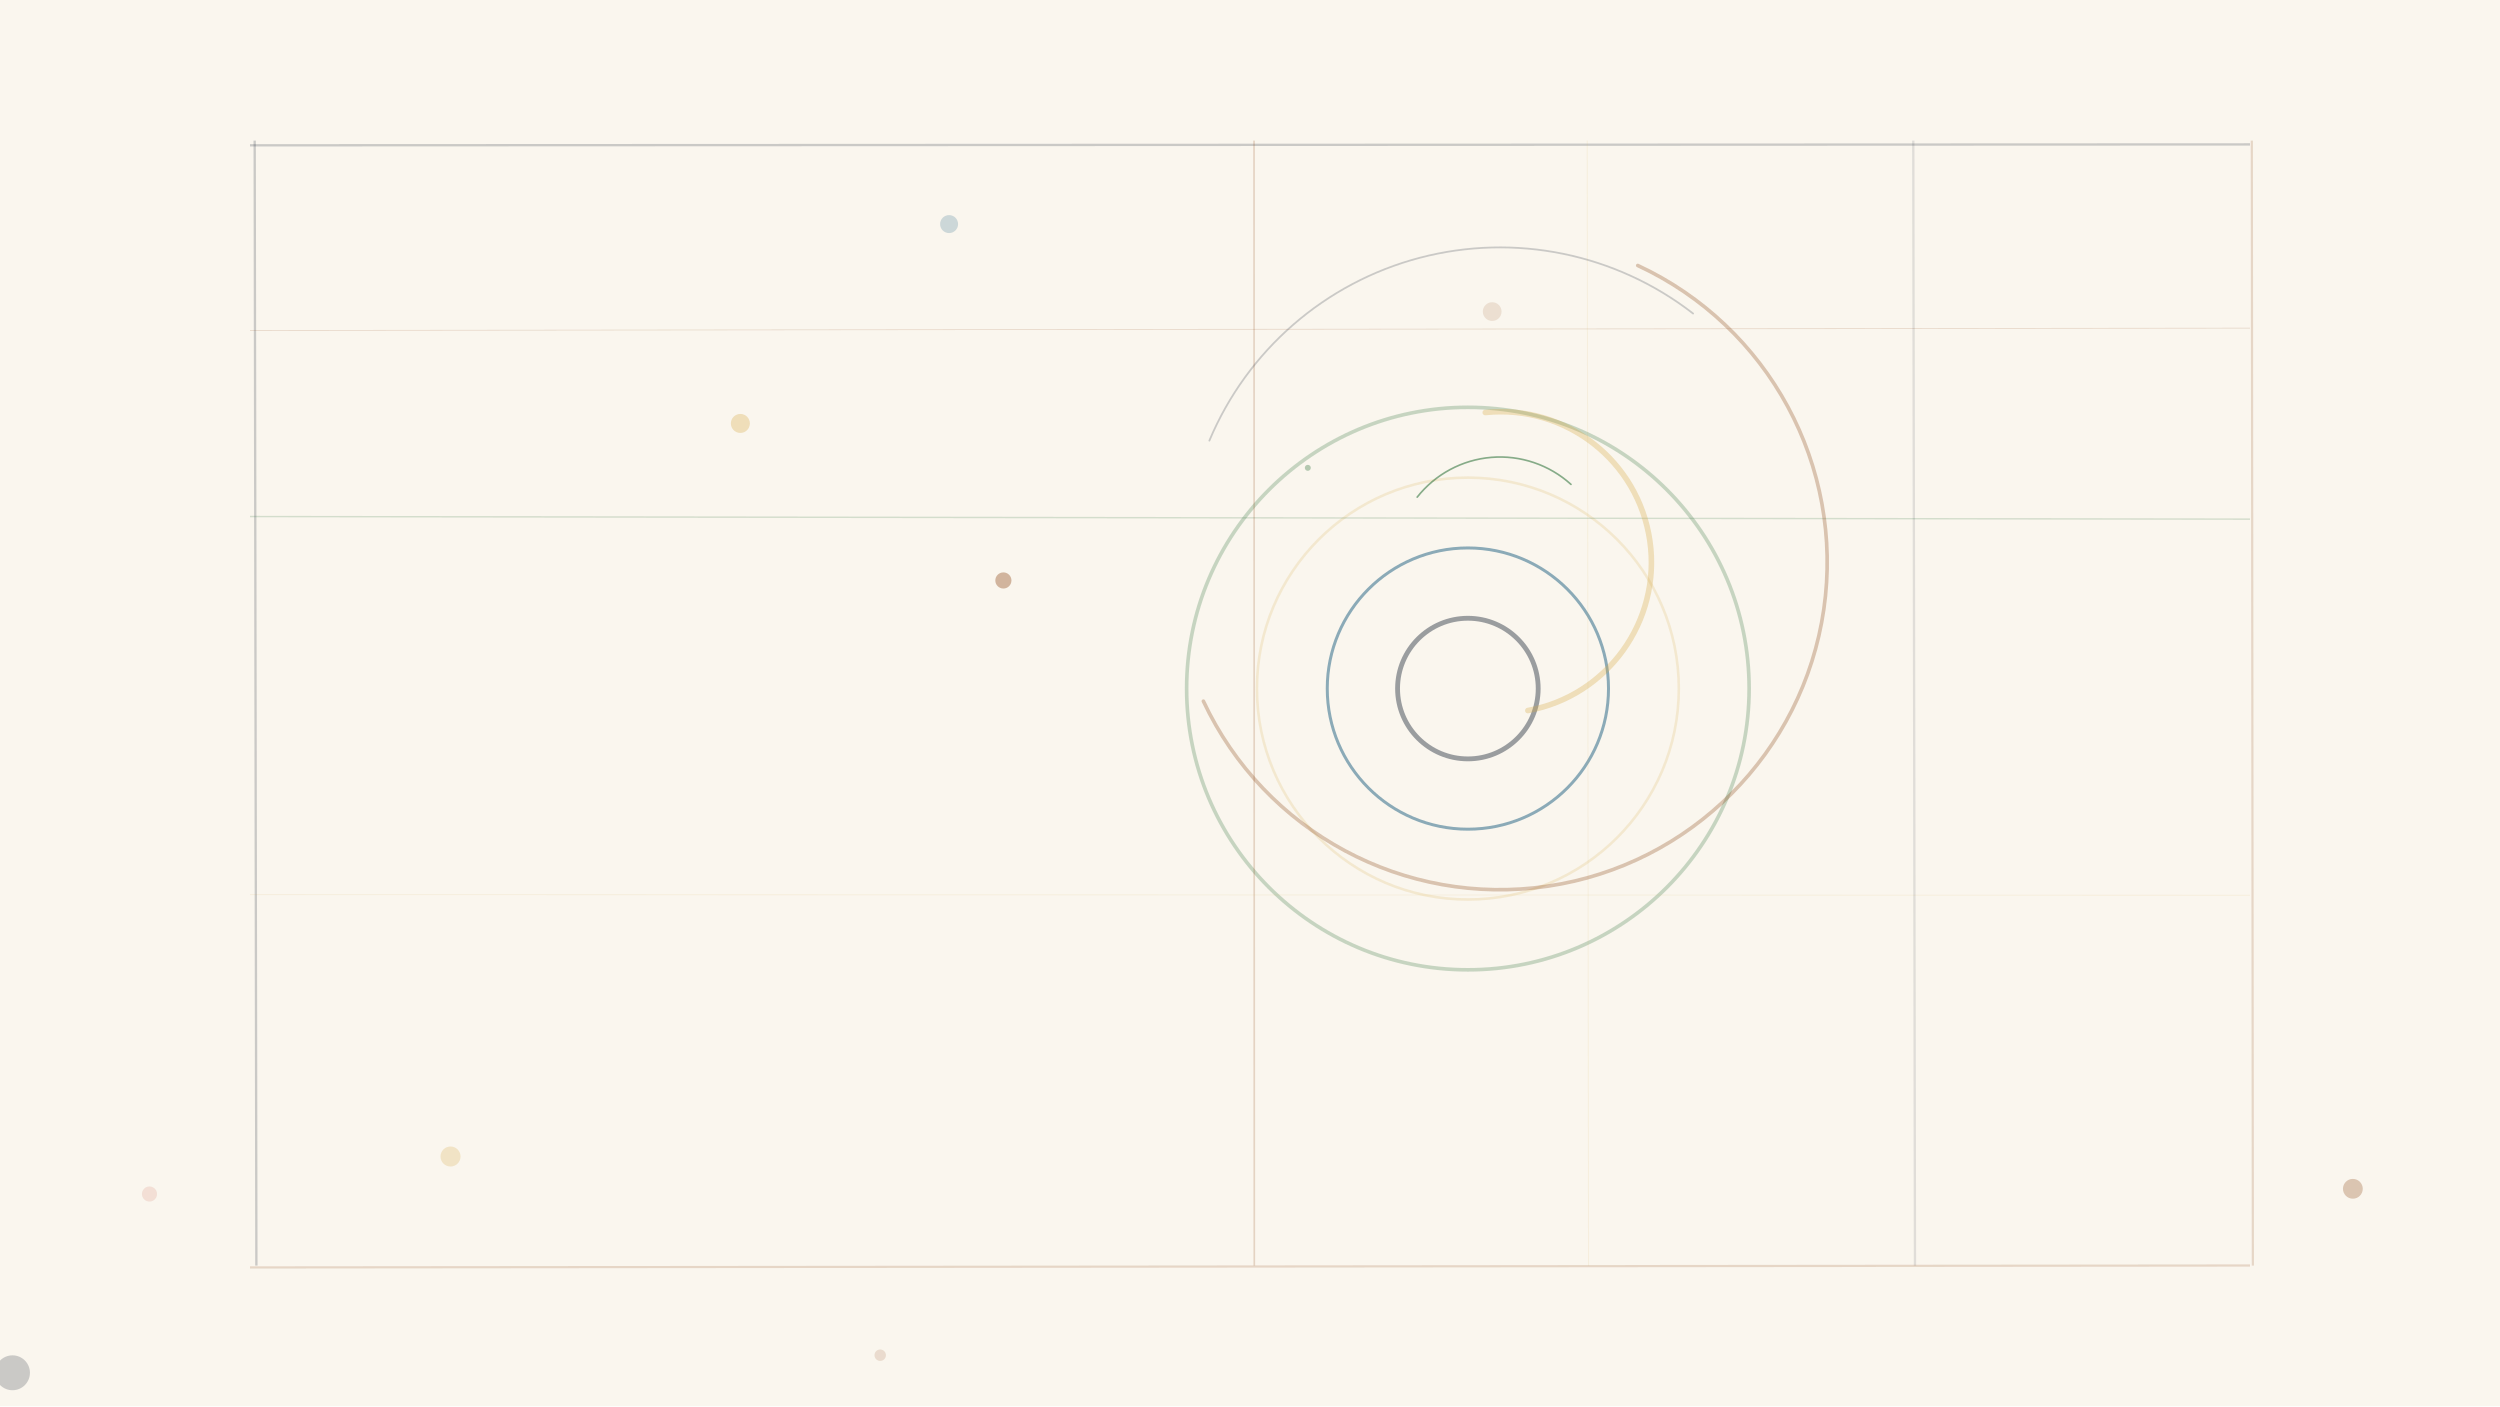
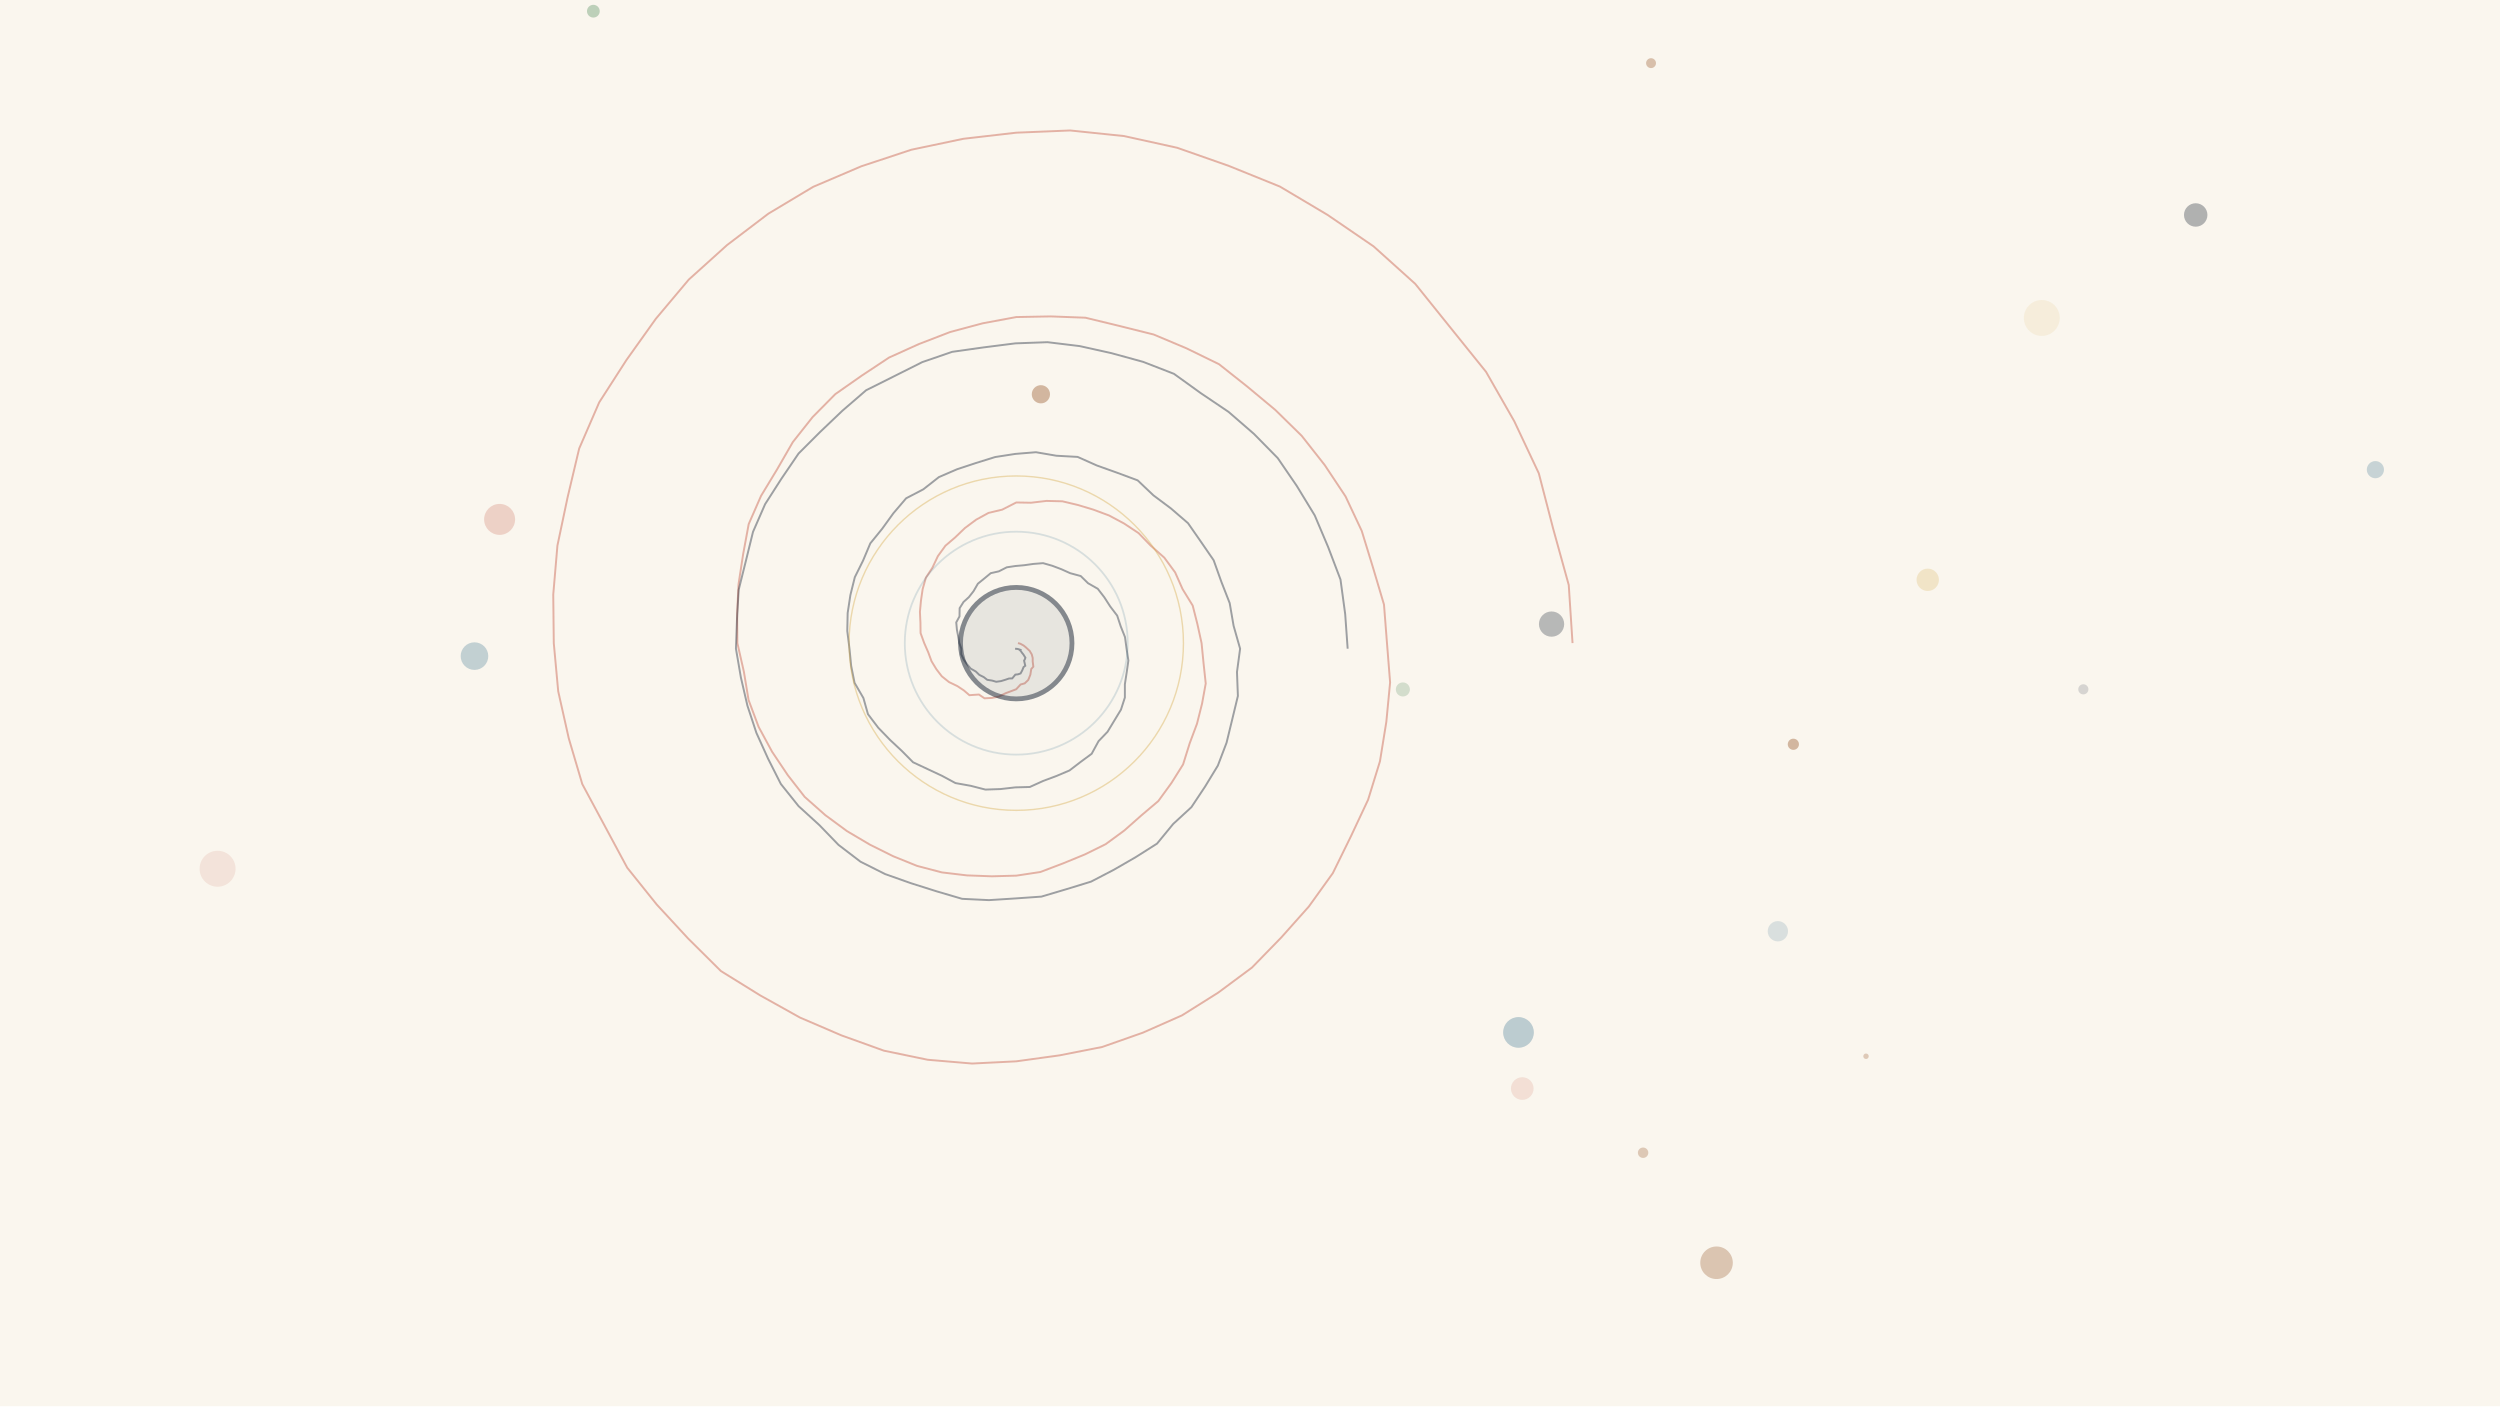
<svg xmlns="http://www.w3.org/2000/svg" viewBox="0 0 1920 1080" width="1920" height="1080">
  <rect width="1920" height="1080" fill="#FAF6EE" />
-   <circle cx="1127.331" cy="528.823" r="216.0" fill="none" fill-opacity="0.00" stroke="#2B7038" stroke-width="2.8" opacity="0.25" />
-   <circle cx="1127.331" cy="528.823" r="162.0" fill="none" fill-opacity="0.00" stroke="#D4A843" stroke-width="2.0" opacity="0.18" />
-   <circle cx="1127.331" cy="528.823" r="108.0" fill="none" fill-opacity="0.00" stroke="#1B5E80" stroke-width="2.3" opacity="0.50" />
-   <circle cx="1127.331" cy="528.823" r="54.0" fill="none" fill-opacity="0.00" stroke="#0A1628" stroke-width="3.7" opacity="0.40" />
-   <line x1="192" y1="111.6" x2="1728" y2="110.9" stroke="#0A1628" stroke-width="1.8" opacity="0.20" />
-   <line x1="195.6" y1="108" x2="196.9" y2="972" stroke="#0A1628" stroke-width="1.8" opacity="0.20" />
-   <line x1="192" y1="253.8" x2="1728" y2="252.0" stroke="#8B4513" stroke-width="0.6" opacity="0.18" />
-   <line x1="192" y1="396.7" x2="1728" y2="398.7" stroke="#2B7038" stroke-width="1.1" opacity="0.19" />
-   <line x1="963.1" y1="108" x2="963.3" y2="972" stroke="#8B4513" stroke-width="1.3" opacity="0.20" />
-   <line x1="192" y1="687.0" x2="1728" y2="687.6" stroke="#D4A843" stroke-width="0.8" opacity="0.10" />
-   <line x1="1219.0" y1="108" x2="1220.0" y2="972" stroke="#D4A843" stroke-width="0.8" opacity="0.10" />
-   <line x1="1469.4" y1="108" x2="1470.7" y2="972" stroke="#0A1628" stroke-width="1.8" opacity="0.11" />
-   <line x1="192" y1="973.4" x2="1728" y2="971.9" stroke="#8B4513" stroke-width="1.7" opacity="0.18" />
-   <line x1="1729.4" y1="108" x2="1730.2" y2="972" stroke="#8B4513" stroke-width="1.7" opacity="0.18" />
-   <path d="M 1257.8 203.9 A 251.4 251.4 0 1 1 924.2 538.5" fill="none" stroke="#8B4513" stroke-width="2.8" opacity="0.29" stroke-linecap="round" />
-   <path d="M 1088.4 381.8 A 81.1 81.1 0 0 1 1206.5 372.0" fill="none" stroke="#2B7038" stroke-width="1.3" opacity="0.56" stroke-linecap="round" />
-   <path d="M 1140.7 316.8 A 115.7 115.7 0 0 1 1173.4 545.7" fill="none" stroke="#D4A843" stroke-width="4.3" opacity="0.31" stroke-linecap="round" />
-   <path d="M 928.8 338.4 A 242.0 242.0 0 0 1 1300.3 240.8" fill="none" stroke="#0A1628" stroke-width="1.4" opacity="0.20" stroke-linecap="round" />
-   <circle cx="568.6" cy="325.2" r="7.3" fill="#D4A843" opacity="0.31" />
-   <circle cx="676.0" cy="1040.8" r="4.4" fill="#8B4513" opacity="0.15" />
-   <circle cx="1807.0" cy="913.0" r="7.6" fill="#8B4513" opacity="0.28" />
-   <circle cx="728.9" cy="172.1" r="6.9" fill="#1B5E80" opacity="0.21" />
-   <circle cx="346.0" cy="888.2" r="7.7" fill="#D4A843" opacity="0.24" />
-   <circle cx="1146.0" cy="239.3" r="7.2" fill="#8B4513" opacity="0.13" />
-   <circle cx="114.8" cy="917.0" r="5.8" fill="#B7311A" opacity="0.12" />
-   <circle cx="1004.4" cy="359.3" r="2.3" fill="#2B7038" opacity="0.34" />
-   <circle cx="9.6" cy="1054.3" r="13.4" fill="#0A1628" opacity="0.20" />
-   <circle cx="770.6" cy="445.8" r="6.2" fill="#8B4513" opacity="0.37" />
+   <polyline points="781.8,493.9 783.4,494.3 784.2,494.7 786.2,495.8 787.9,497.2 790.8,499.9 792.4,502.6 793.1,505.3 793.1,507.9 793.6,512.0 792.0,513.8 791.3,518.2 789.7,522.2 787.0,524.8 783.8,525.7 780.5,529.3 776.6,530.8 772.3,532.4 767.1,535.0 761.8,536.0 756.1,536.3 751.8,533.4 744.5,533.9 740.2,530.2 735.2,526.9 728.8,523.8 723.3,519.4 719.1,513.9 715.4,507.8 712.9,501.0 709.8,493.9 707.0,486.2 706.9,478.3 706.5,469.9 707.3,461.3 708.6,452.4 711.1,443.6 716.1,436.0 720.3,427.1 726.1,419.1 733.6,412.7 741.1,405.5 749.7,399.1 759.2,393.9 769.7,391.4 780.5,385.9 791.8,386.1 803.7,384.7 815.9,385.0 827.7,387.8 839.7,391.4 851.8,395.9 863.2,402.0 874.4,409.4 883.7,419.0 894.2,428.3 902.5,439.6 908.2,452.4 916.0,465.1 919.6,479.3 922.8,493.9 924.3,509.1 926.0,524.9 923.2,540.3 919.3,555.8 913.7,570.8 908.6,587.1 899.7,601.3 889.6,615.2 876.6,626.2 863.5,637.8 849.2,648.3 833.2,656.2 816.4,663.1 799.0,669.7 780.5,672.5 761.7,673.0 742.6,672.3 723.3,670.0 704.3,665.0 686.0,657.6 668.1,648.7 650.5,638.3 633.8,626.0 618.0,612.0 605.0,595.3 593.0,577.4 582.6,558.2 574.9,537.6 571.3,515.9 566.3,493.9 566.1,471.4 567.2,448.6 570.7,425.8 575.0,402.5 584.5,380.8 596.8,360.5 608.9,339.5 624.1,320.3 641.5,302.7 661.8,288.5 682.8,274.6 705.8,264.2 729.7,255.0 754.7,248.3 780.5,243.5 806.9,243.0 833.6,244.0 859.6,250.3 886.0,256.9 911.2,267.5 936.2,279.7 957.9,296.9 979.4,314.8 999.7,334.7 1017.4,357.2 1033.4,381.3 1045.8,407.7 1054.4,435.7 1062.9,464.3 1065.2,493.9 1067.6,524.1 1064.7,554.4 1059.8,584.7 1050.7,614.2 1037.5,642.3 1023.6,670.6 1005.2,696.2 984.0,720.0 961.5,743.1 935.5,762.4 907.8,779.8 877.7,793.1 846.4,804.1 813.8,810.5 780.5,815.1 746.6,816.8 712.5,813.9 678.8,806.9 646.3,795.2 614.4,781.5 583.9,764.5 553.7,745.8 528.5,720.8 504.3,694.6 481.7,666.4 464.6,634.6 447.2,602.2 436.8,567.0 428.7,530.9 425.3,493.9 424.9,456.6 428.1,419.0 435.9,382.0 444.8,344.5 460.2,309.0 481.1,276.5 503.7,244.8 529.0,214.7 558.4,188.2 590.1,164.1 624.5,143.5 661.5,127.7 699.9,115.0 739.8,106.6 780.5,101.9 821.9,100.2 863.3,104.5 904.1,113.5 943.7,127.4 983.0,143.3 1019.5,165.0 1054.9,189.2 1086.9,218.0 1114.0,251.7 1141.3,285.6 1163.0,323.6 1181.8,363.5 1192.9,406.3 1204.8,449.3 1207.7,493.9" fill="none" stroke="#B7311A" stroke-width="1.5" opacity="0.35" />
+   <polyline points="779.6,498.2 781.6,498.4 783.5,499.0 783.2,499.3 784.1,500.1 784.7,501.1 786.0,502.7 787.5,505.1 787.1,506.3 786.5,507.4 787.4,511.3 786.1,512.3 785.1,514.8 783.8,517.2 781.8,517.9 779.8,518.1 777.4,521.0 774.9,521.1 772.0,522.1 768.7,523.1 765.1,523.6 762.0,522.7 758.2,522.1 755.5,520.0 752.1,518.3 749.4,515.7 745.5,513.5 742.7,510.2 740.2,506.6 738.2,502.5 738.3,498.2 736.7,493.7 735.9,488.9 734.9,483.6 734.4,478.0 736.9,473.4 737.0,467.1 740.0,462.3 744.1,458.6 747.7,454.0 751.0,448.3 755.8,444.4 760.9,440.2 767.1,438.8 773.2,435.7 779.8,434.7 786.5,434.1 793.6,433.1 801.1,432.5 808.1,434.5 815.0,437.1 821.9,440.2 830.0,442.4 835.6,447.9 843.1,452.2 848.1,458.7 852.6,465.7 858.0,472.8 860.7,481.0 864.0,489.3 865.2,498.2 866.6,507.3 865.3,516.4 863.9,525.5 863.9,535.7 860.9,545.0 855.8,553.4 850.6,562.0 843.7,569.2 838.4,578.9 830.0,585.1 821.4,591.7 811.5,595.9 801.3,599.7 790.9,604.4 779.8,604.7 768.4,606.0 756.8,606.4 745.5,603.5 733.8,601.4 723.4,595.8 712.5,590.7 701.2,585.4 692.6,576.7 683.5,568.2 674.5,558.9 666.6,548.5 663.1,536.1 656.3,524.4 653.7,511.4 652.4,498.2 650.7,484.6 651.0,470.8 653.1,457.0 656.5,443.3 662.8,430.6 668.4,417.3 677.5,406.1 686.1,394.2 695.9,382.7 709.1,375.8 721.1,366.4 735.0,360.4 749.5,355.6 764.3,351.0 779.8,348.6 795.6,347.3 811.3,350.0 827.6,350.9 842.4,357.5 857.8,363.0 873.7,368.9 885.8,380.4 899.3,390.5 912.4,401.8 922.2,415.9 932.1,430.3 938.0,446.8 944.4,463.2 947.4,480.6 952.4,498.2 950.0,516.1 950.7,534.5 946.4,552.3 942.0,570.4 935.3,588.0 925.5,604.1 915.0,619.9 901.0,632.8 888.6,647.9 872.2,658.3 855.4,668.0 837.9,677.1 819.0,682.9 799.8,688.6 779.8,690.0 759.5,691.3 738.9,690.3 719.2,684.5 699.6,678.3 679.8,671.3 660.9,661.8 644.0,648.9 629.3,633.7 613.3,619.1 599.7,602.1 589.9,582.7 580.9,562.8 574.0,541.9 569.0,520.3 565.2,498.2 566.0,475.7 567.3,453.0 572.8,430.9 578.3,408.5 587.6,387.2 600.1,367.7 613.3,348.3 629.9,331.7 647.0,315.4 665.2,299.7 686.6,289.0 708.3,278.1 731.3,270.2 755.4,266.8 779.8,263.7 804.5,262.8 829.2,265.8 853.5,271.2 877.9,277.9 901.6,287.1 922.3,302.0 943.5,316.3 963.0,333.2 981.3,351.8 996.0,373.3 1009.7,395.8 1020.0,420.1 1029.5,445.1 1033.1,471.6 1035.0,498.2" fill="none" stroke="#0A1628" stroke-width="1.5" opacity="0.39" />
+   <circle cx="780.48" cy="493.945" r="128.4" fill="none" fill-opacity="0.00" stroke="#D4A843" stroke-width="1.1" opacity="0.39" />
+   <circle cx="780.48" cy="493.945" r="85.6" fill="none" fill-opacity="0.00" stroke="#1B5E80" stroke-width="1.4" opacity="0.16" />
+   <circle cx="780.48" cy="493.945" r="42.8" fill="#0A1628" fill-opacity="0.15" stroke="#0A1628" stroke-width="3.7" opacity="0.49" />
+   <circle cx="1077.4" cy="529.5" r="5.4" fill="#2B7038" opacity="0.19" />
+   <circle cx="1261.9" cy="885.3" r="4.0" fill="#8B4513" opacity="0.26" />
+   <circle cx="1377.3" cy="571.6" r="4.3" fill="#8B4513" opacity="0.36" />
+   <circle cx="1433.1" cy="811.2" r="2.1" fill="#8B4513" opacity="0.25" />
+   <circle cx="1191.6" cy="479.3" r="9.7" fill="#0A1628" opacity="0.28" />
+   <circle cx="1686.3" cy="165.1" r="9.0" fill="#0A1628" opacity="0.31" />
+   <circle cx="167.1" cy="667.2" r="13.8" fill="#B7311A" opacity="0.10" />
+   <circle cx="455.7" cy="8.6" r="4.9" fill="#2B7038" opacity="0.29" />
+   <circle cx="1166.2" cy="792.9" r="11.8" fill="#1B5E80" opacity="0.28" />
+   <circle cx="1600.0" cy="529.4" r="3.9" fill="#0A1628" opacity="0.15" />
+   <circle cx="1568.1" cy="244.2" r="13.8" fill="#D4A843" opacity="0.11" />
+   <circle cx="1365.4" cy="715.2" r="7.8" fill="#1B5E80" opacity="0.15" />
+   <circle cx="1169.1" cy="836.0" r="8.7" fill="#B7311A" opacity="0.12" />
+   <circle cx="1480.5" cy="445.3" r="8.6" fill="#D4A843" opacity="0.23" />
+   <circle cx="799.4" cy="302.8" r="7.0" fill="#8B4513" opacity="0.36" />
+   <circle cx="1318.3" cy="969.8" r="12.5" fill="#8B4513" opacity="0.28" />
+   <circle cx="364.4" cy="503.9" r="10.6" fill="#1B5E80" opacity="0.25" />
+   <circle cx="1824.3" cy="360.7" r="6.6" fill="#1B5E80" opacity="0.23" />
+   <circle cx="383.7" cy="398.9" r="11.9" fill="#B7311A" opacity="0.19" />
+   <circle cx="1268.0" cy="48.5" r="3.8" fill="#8B4513" opacity="0.31" />
</svg>
